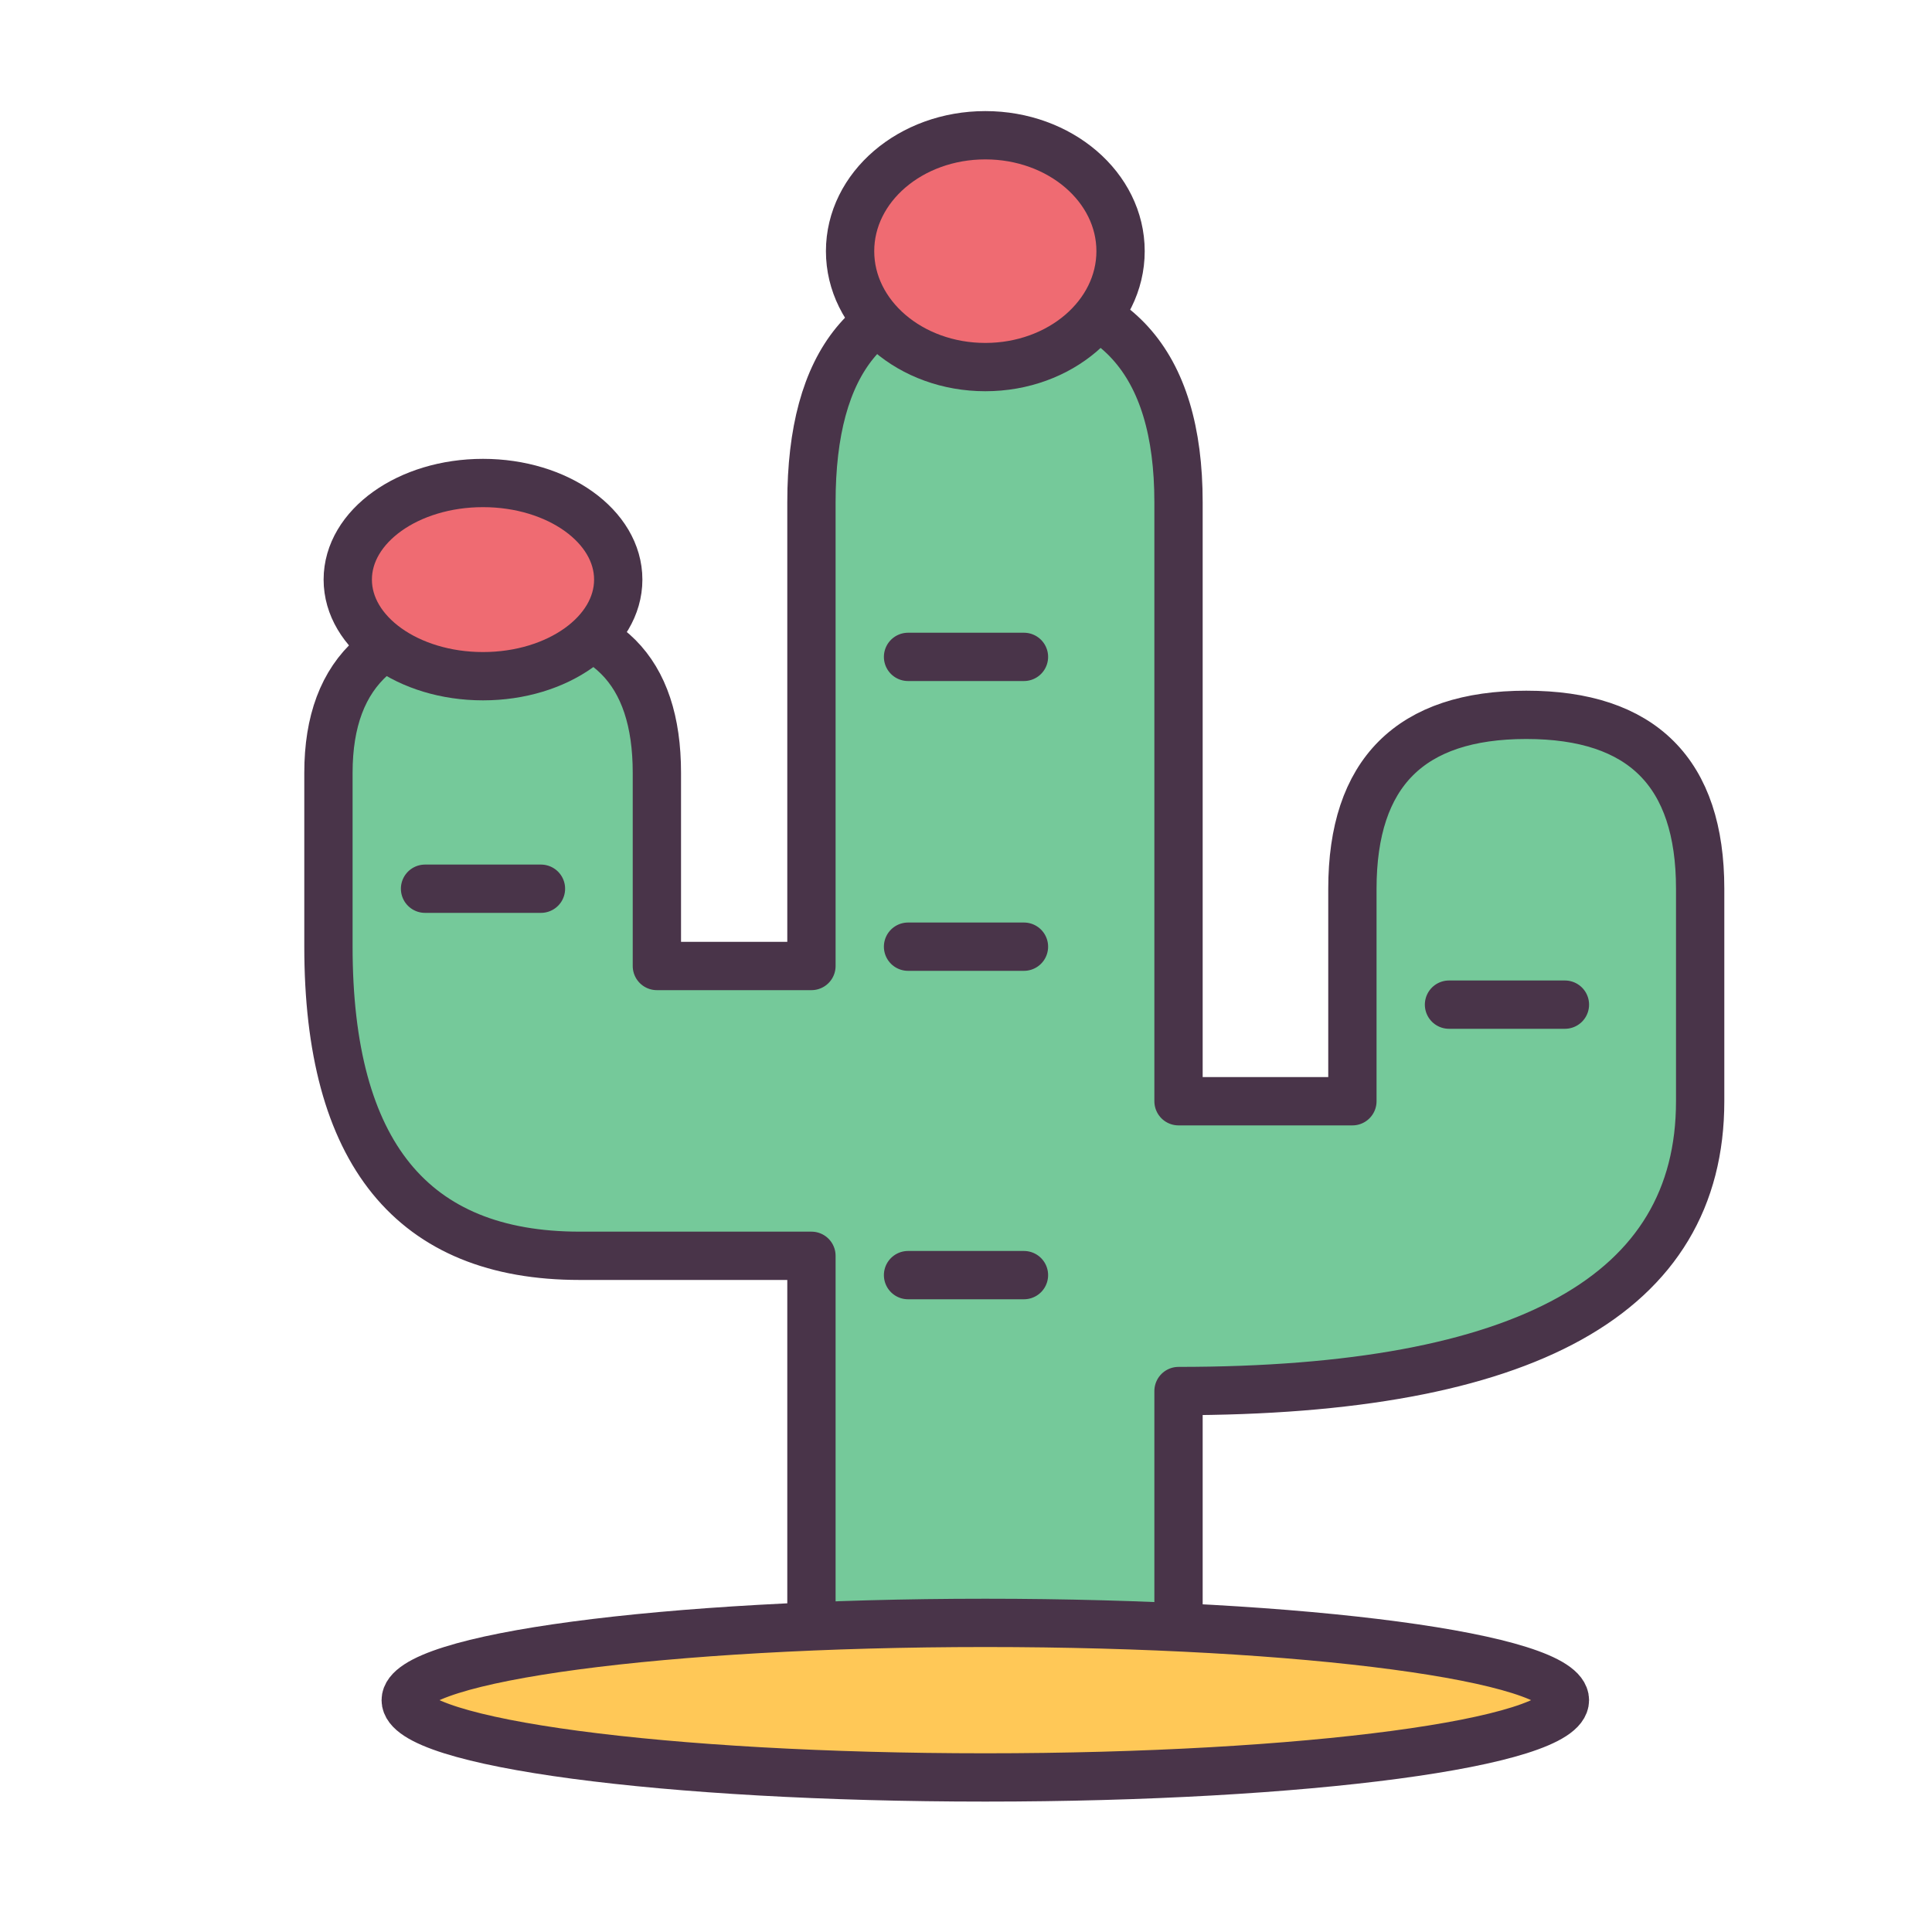
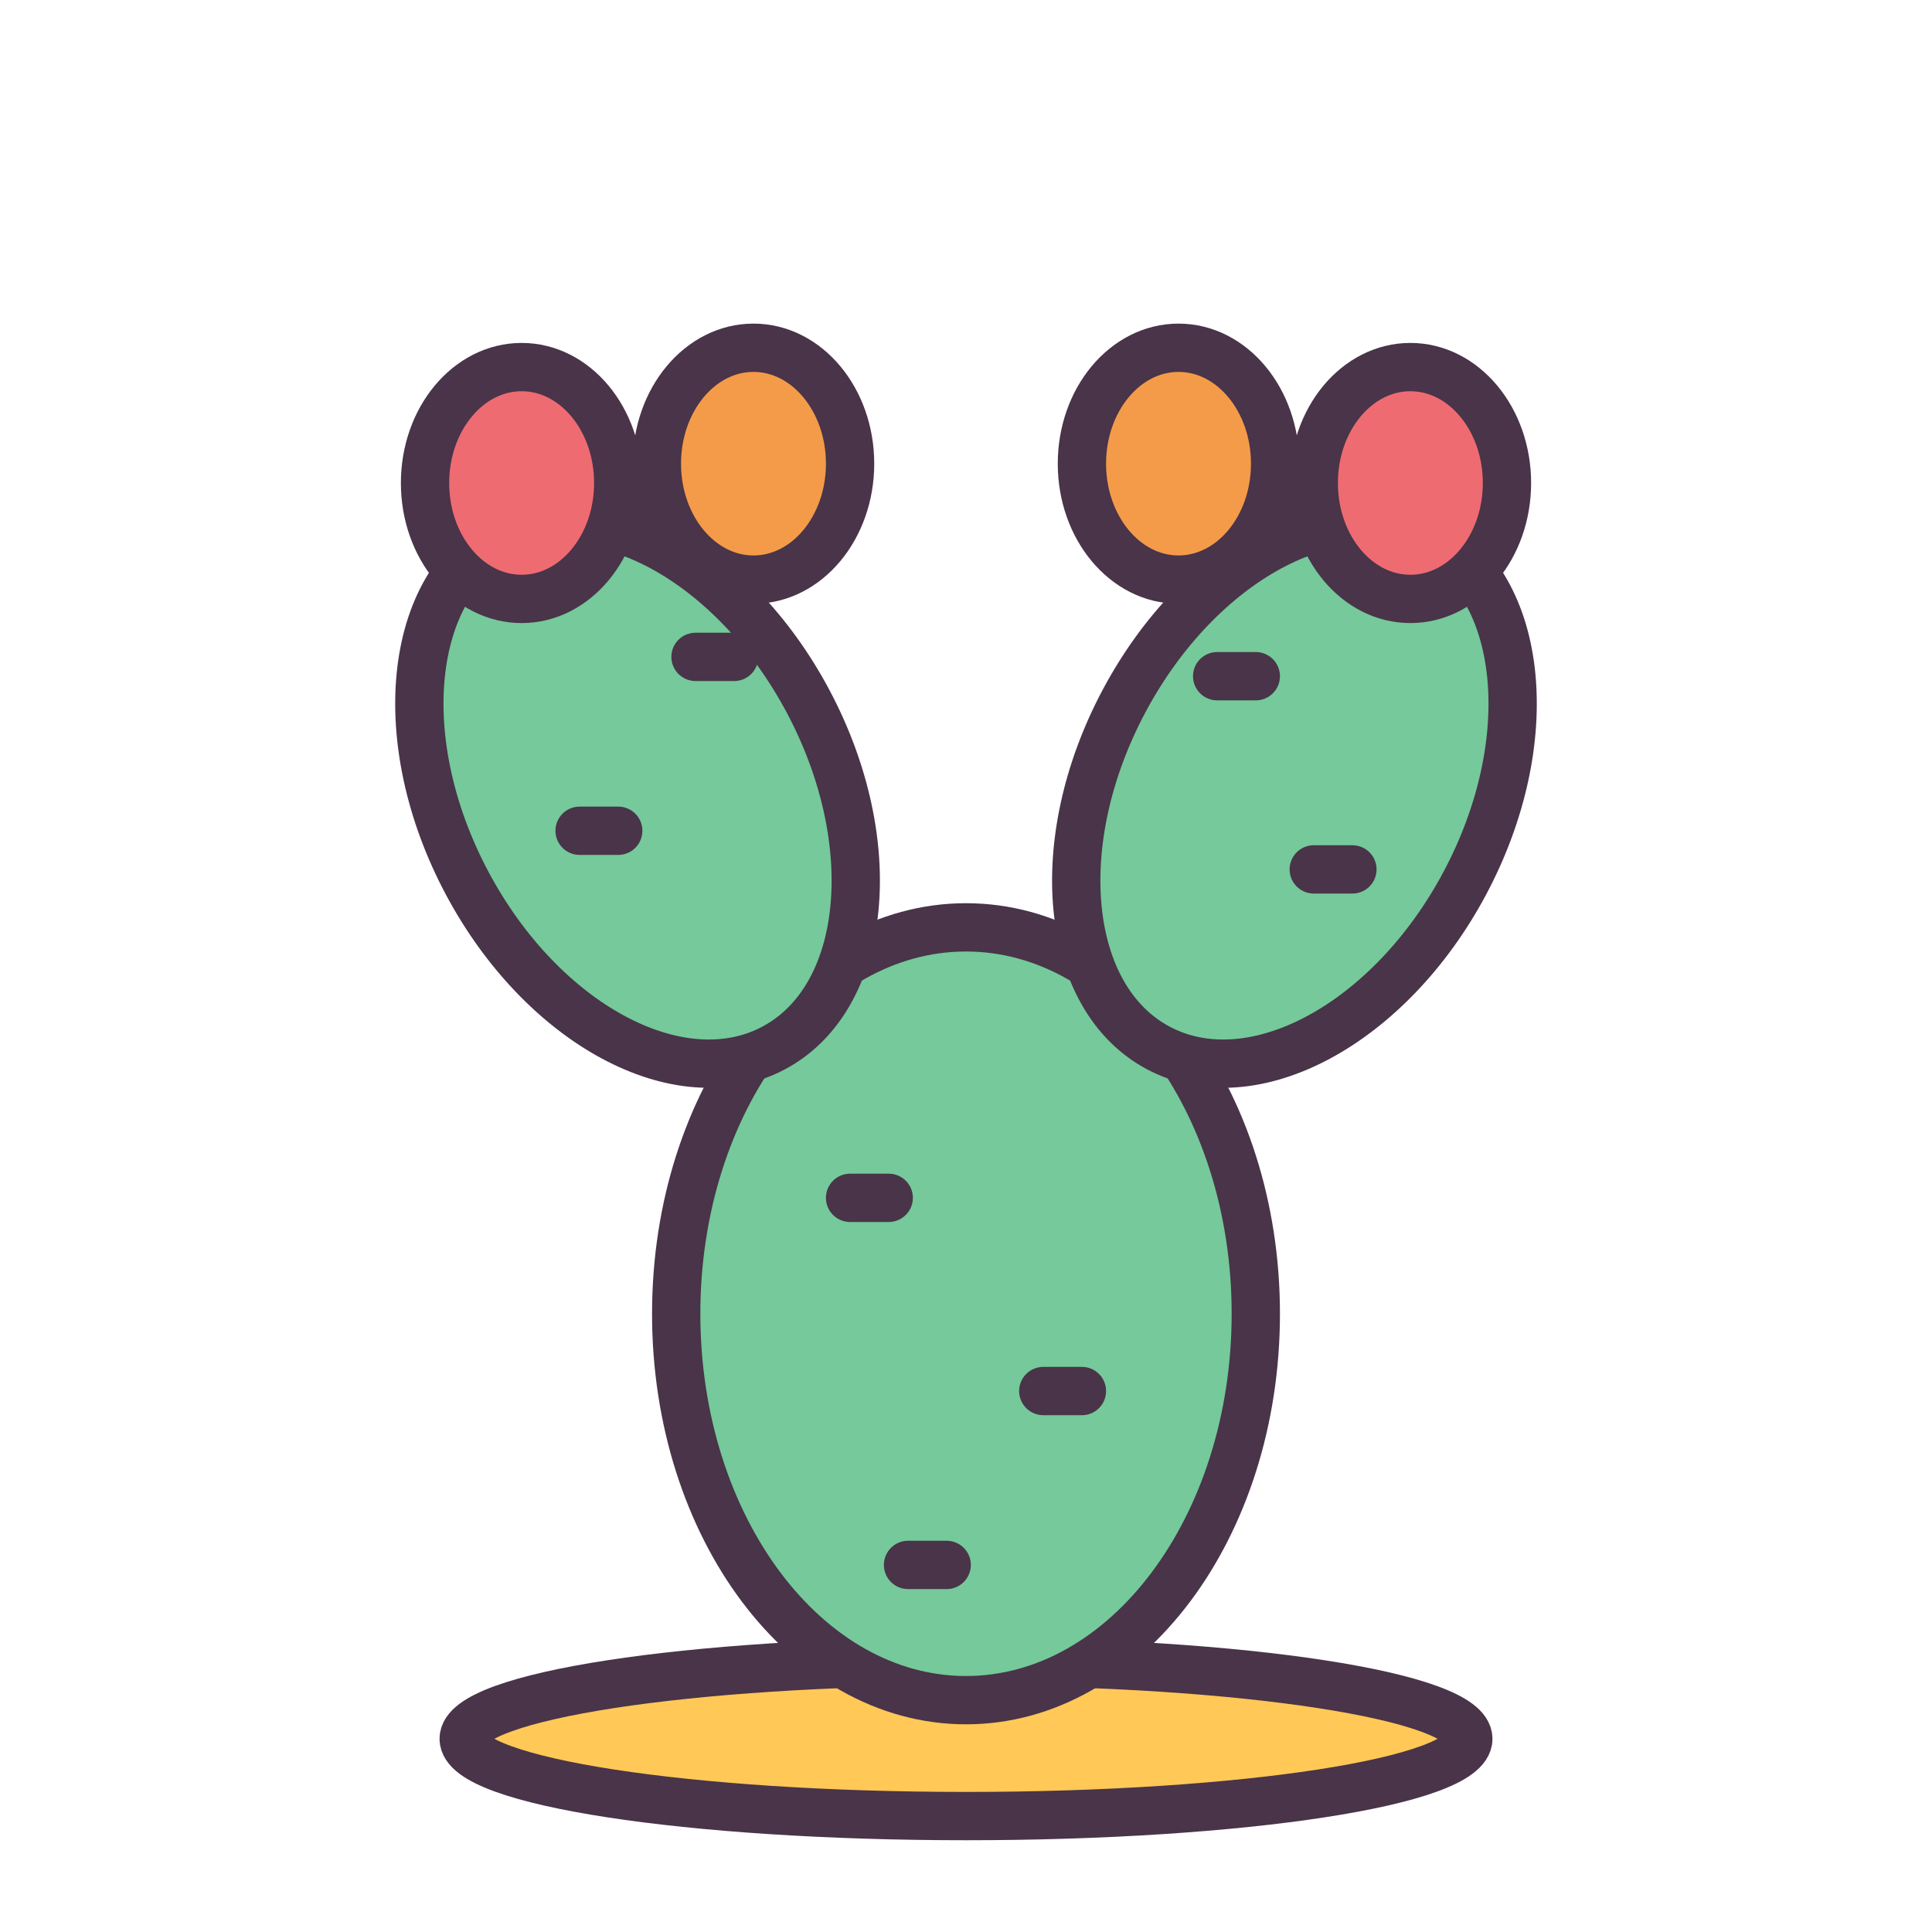
<svg xmlns="http://www.w3.org/2000/svg" width="512" height="512" viewBox="0 0 100 100" role="img" aria-labelledby="title">
  <g stroke="#493449" stroke-width="2.5" stroke-linejoin="round" stroke-linecap="round">
-     <path d="M42 85V65H30Q17 65 17 49V40Q17 32 26 32Q34 32 34 40V50H42V26Q42 15 51 15Q61 15 61 26V57H70V46Q70 37 79 37Q88 37 88 46V57Q88 72 61 72V85Z" fill="#75c99a" />
-     <ellipse cx="51" cy="13" rx="7" ry="6" fill="#ef6b72" />
-     <ellipse cx="25" cy="30" rx="7" ry="5" fill="#ef6b72" />
-     <path d="M47 34H53M47 49H53M47 66H53M22 46H28M75 52H81" fill="none" />
-     <ellipse cx="51" cy="88" rx="30" ry="4" fill="#ffc857" />
+     <ellipse cx="50" cy="90" rx="26" ry="4" fill="#ffc857" />
+     <ellipse cx="50" cy="68" rx="15" ry="20" fill="#75c99a" />
+     <ellipse cx="33" cy="41" rx="10" ry="15" fill="#75c99a" transform="rotate(-28 33 41)" />
+     <ellipse cx="67" cy="41" rx="10" ry="15" fill="#75c99a" transform="rotate(28 67 41)" />
+     <ellipse cx="27" cy="25" rx="5" ry="6" fill="#ef6b72" />
+     <ellipse cx="39" cy="24" rx="5" ry="6" fill="#f49b49" />
+     <ellipse cx="73" cy="25" rx="5" ry="6" fill="#ef6b72" />
+     <ellipse cx="61" cy="24" rx="5" ry="6" fill="#f49b49" />
+     <path d="M44 62H46M54 72H56M47 81H49M30 43H32M68 45H70M36 34H38M63 35H65" fill="none" />
  </g>
</svg>
